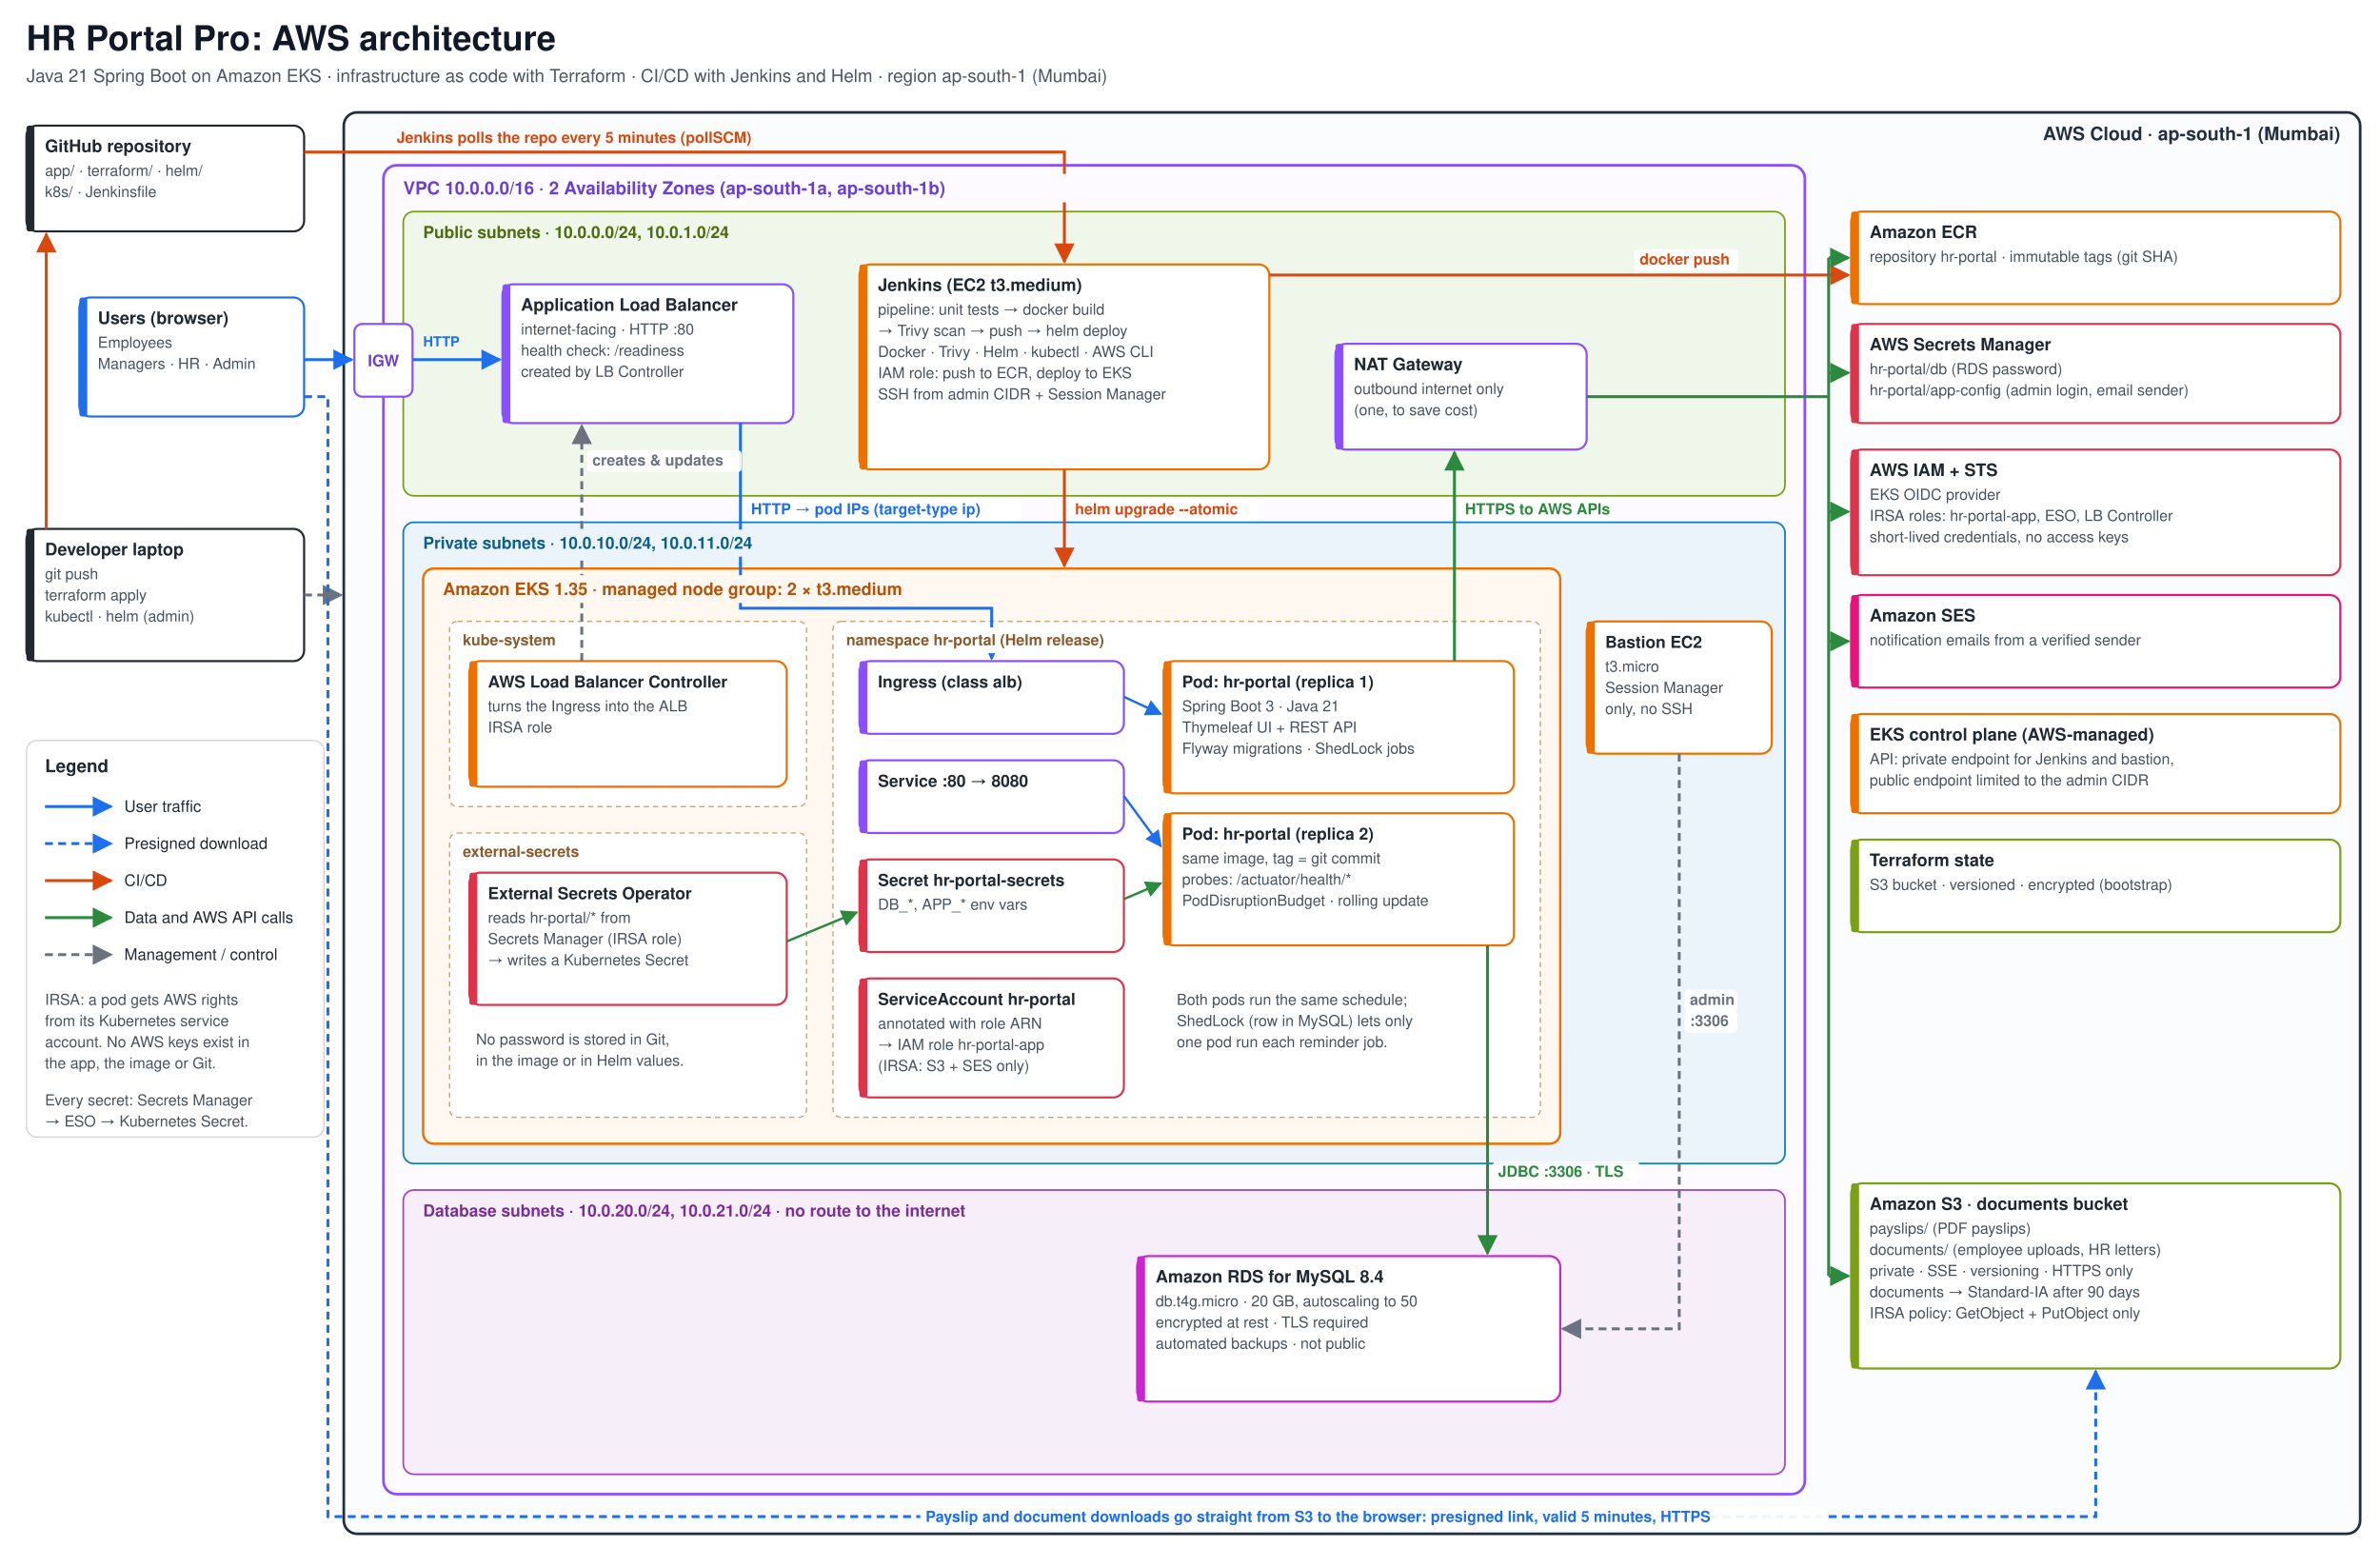
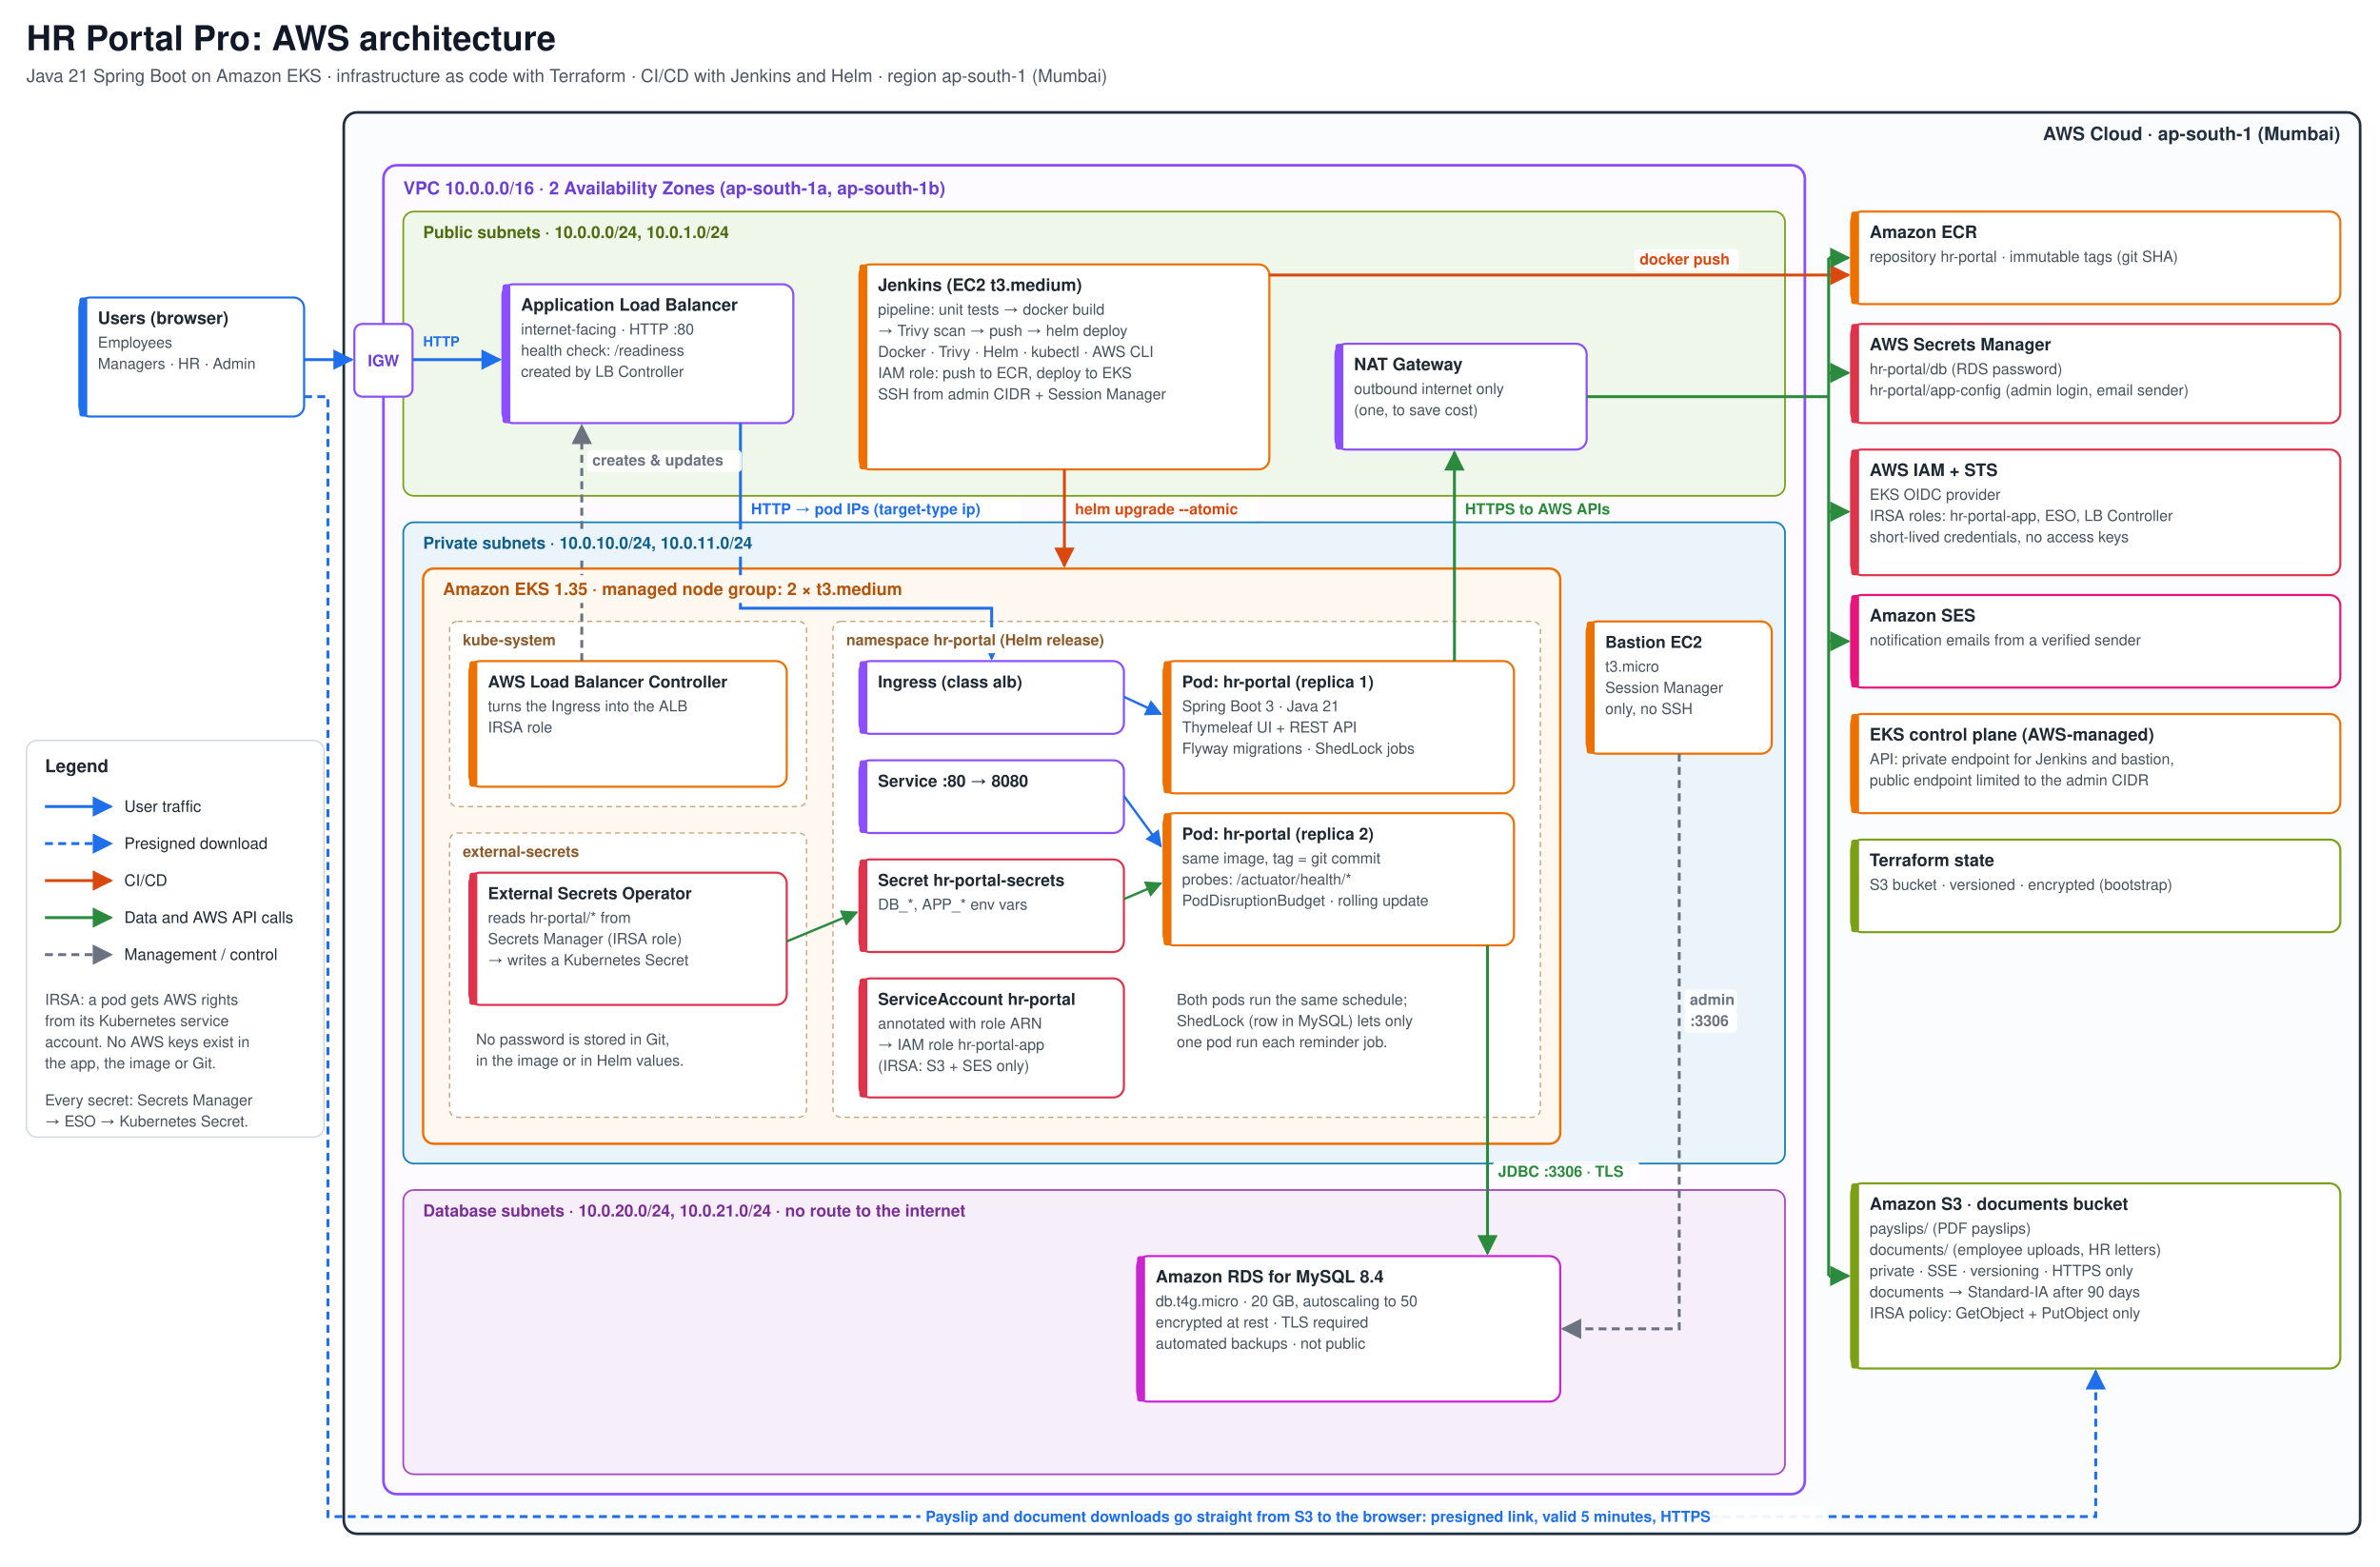
<svg xmlns="http://www.w3.org/2000/svg" width="1800" height="1185" viewBox="0 0 1800 1185" font-family="Helvetica, Arial, sans-serif">
  <defs>
    <marker id="a-user" viewBox="0 0 10 10" refX="9" refY="5" markerWidth="7" markerHeight="7" orient="auto-start-reverse">
      <path d="M0 0 L10 5 L0 10 z" fill="#1f6feb" />
    </marker>
    <marker id="a-ci" viewBox="0 0 10 10" refX="9" refY="5" markerWidth="7" markerHeight="7" orient="auto-start-reverse">
      <path d="M0 0 L10 5 L0 10 z" fill="#d9480f" />
    </marker>
    <marker id="a-data" viewBox="0 0 10 10" refX="9" refY="5" markerWidth="7" markerHeight="7" orient="auto-start-reverse">
      <path d="M0 0 L10 5 L0 10 z" fill="#2b8a3e" />
    </marker>
    <marker id="a-mgmt" viewBox="0 0 10 10" refX="9" refY="5" markerWidth="7" markerHeight="7" orient="auto-start-reverse">
      <path d="M0 0 L10 5 L0 10 z" fill="#6b7280" />
    </marker>
  </defs>
  <rect x="0" y="0" width="1800" height="1185" rx="0" fill="#ffffff" stroke="#ffffff" stroke-width="0" />
  <text x="20" y="38" font-size="26" font-weight="bold" fill="#111827" text-anchor="start">HR Portal Pro: AWS architecture</text>
  <text x="20" y="62" font-size="13.5" font-weight="normal" fill="#4b5563" text-anchor="start">Java 21 Spring Boot on Amazon EKS · infrastructure as code with Terraform · CI/CD with Jenkins and Helm · region ap-south-1 (Mumbai)</text>
  <rect x="260" y="85" width="1525" height="1075" rx="10" fill="#fbfcfd" stroke="#232F3E" stroke-width="2" />
  <text x="1770" y="106" font-size="14" font-weight="bold" fill="#232F3E" text-anchor="end">AWS Cloud · ap-south-1 (Mumbai)</text>
  <rect x="290" y="125" width="1075" height="1005" rx="10" fill="#fdfbff" stroke="#8C4FFF" stroke-width="2" />
  <rect x="305" y="160" width="1045" height="215" rx="8" fill="#eef7ea" stroke="#7AA116" stroke-width="1.3" />
  <rect x="305" y="395" width="1045" height="485" rx="8" fill="#eaf4fa" stroke="#147EBA" stroke-width="1.3" />
  <rect x="305" y="900" width="1045" height="215" rx="8" fill="#f6effa" stroke="#a24bc0" stroke-width="1.3" />
  <rect x="380" y="215" width="220" height="105" rx="8" fill="#ffffff" stroke="#8C4FFF" stroke-width="1.6" />
  <rect x="380" y="215" width="6" height="105" rx="2" fill="#8C4FFF" />
  <text x="394" y="235" font-size="13" font-weight="bold" fill="#1f2933" text-anchor="start">Application Load Balancer</text>
  <text x="394" y="253" font-size="11.5" font-weight="normal" fill="#46525e" text-anchor="start">internet-facing · HTTP :80</text>
  <text x="394" y="269" font-size="11.5" font-weight="normal" fill="#46525e" text-anchor="start">health check: /readiness</text>
  <text x="394" y="285" font-size="11.5" font-weight="normal" fill="#46525e" text-anchor="start">created by LB Controller</text>
  <rect x="650" y="200" width="310" height="155" rx="8" fill="#ffffff" stroke="#ED7100" stroke-width="1.6" />
  <rect x="650" y="200" width="6" height="155" rx="2" fill="#ED7100" />
  <text x="664" y="220" font-size="13" font-weight="bold" fill="#1f2933" text-anchor="start">Jenkins (EC2 t3.medium)</text>
  <text x="664" y="238" font-size="11.5" font-weight="normal" fill="#46525e" text-anchor="start">pipeline: unit tests → docker build</text>
  <text x="664" y="254" font-size="11.5" font-weight="normal" fill="#46525e" text-anchor="start">→ Trivy scan → push → helm deploy</text>
  <text x="664" y="270" font-size="11.5" font-weight="normal" fill="#46525e" text-anchor="start">Docker · Trivy · Helm · kubectl · AWS CLI</text>
  <text x="664" y="286" font-size="11.5" font-weight="normal" fill="#46525e" text-anchor="start">IAM role: push to ECR, deploy to EKS</text>
  <text x="664" y="302" font-size="11.5" font-weight="normal" fill="#46525e" text-anchor="start">SSH from admin CIDR + Session Manager</text>
  <rect x="1010" y="260" width="190" height="80" rx="8" fill="#ffffff" stroke="#8C4FFF" stroke-width="1.6" />
  <rect x="1010" y="260" width="6" height="80" rx="2" fill="#8C4FFF" />
  <text x="1024" y="280" font-size="13" font-weight="bold" fill="#1f2933" text-anchor="start">NAT Gateway</text>
  <text x="1024" y="298" font-size="11.5" font-weight="normal" fill="#46525e" text-anchor="start">outbound internet only</text>
  <text x="1024" y="314" font-size="11.5" font-weight="normal" fill="#46525e" text-anchor="start">(one, to save cost)</text>
  <rect x="268" y="245" width="44" height="55" rx="6" fill="#ffffff" stroke="#8C4FFF" stroke-width="1.6" />
  <text x="290" y="277" font-size="12" font-weight="bold" fill="#6b3fd4" text-anchor="middle">IGW</text>
  <rect x="320" y="430" width="860" height="435" rx="8" fill="#fff8f0" stroke="#ED7100" stroke-width="1.8" />
  <rect x="340" y="470" width="270" height="140" rx="6" fill="#ffffff" stroke="#c9a37a" stroke-width="1" stroke-dasharray="4 3" />
  <rect x="355" y="500" width="240" height="95" rx="8" fill="#ffffff" stroke="#ED7100" stroke-width="1.6" />
  <rect x="355" y="500" width="6" height="95" rx="2" fill="#ED7100" />
  <text x="369" y="520" font-size="12.5" font-weight="bold" fill="#1f2933" text-anchor="start">AWS Load Balancer Controller</text>
  <text x="369" y="538" font-size="11.5" font-weight="normal" fill="#46525e" text-anchor="start">turns the Ingress into the ALB</text>
  <text x="369" y="554" font-size="11.5" font-weight="normal" fill="#46525e" text-anchor="start">IRSA role</text>
  <rect x="340" y="630" width="270" height="215" rx="6" fill="#ffffff" stroke="#c9a37a" stroke-width="1" stroke-dasharray="4 3" />
  <text x="350" y="648" font-size="11.5" font-weight="bold" fill="#8a5a2b" text-anchor="start">external-secrets</text>
  <rect x="355" y="660" width="240" height="100" rx="8" fill="#ffffff" stroke="#DD344C" stroke-width="1.6" />
  <rect x="355" y="660" width="6" height="100" rx="2" fill="#DD344C" />
  <text x="369" y="680" font-size="12.5" font-weight="bold" fill="#1f2933" text-anchor="start">External Secrets Operator</text>
  <text x="369" y="698" font-size="11.5" font-weight="normal" fill="#46525e" text-anchor="start">reads hr-portal/* from</text>
  <text x="369" y="714" font-size="11.5" font-weight="normal" fill="#46525e" text-anchor="start">Secrets Manager (IRSA role)</text>
  <text x="369" y="730" font-size="11.5" font-weight="normal" fill="#46525e" text-anchor="start">→ writes a Kubernetes Secret</text>
  <text x="360" y="790" font-size="11.5" font-weight="normal" fill="#46525e" text-anchor="start">No password is stored in Git,</text>
  <text x="360" y="806" font-size="11.5" font-weight="normal" fill="#46525e" text-anchor="start">in the image or in Helm values.</text>
  <rect x="630" y="470" width="535" height="375" rx="6" fill="#ffffff" stroke="#c9a37a" stroke-width="1" stroke-dasharray="4 3" />
  <rect x="650" y="500" width="200" height="55" rx="8" fill="#ffffff" stroke="#8C4FFF" stroke-width="1.6" />
  <rect x="650" y="500" width="6" height="55" rx="2" fill="#8C4FFF" />
  <text x="664" y="520" font-size="12.5" font-weight="bold" fill="#1f2933" text-anchor="start">Ingress (class alb)</text>
  <rect x="650" y="575" width="200" height="55" rx="8" fill="#ffffff" stroke="#8C4FFF" stroke-width="1.6" />
  <rect x="650" y="575" width="6" height="55" rx="2" fill="#8C4FFF" />
  <text x="664" y="595" font-size="12.5" font-weight="bold" fill="#1f2933" text-anchor="start">Service :80 → 8080</text>
  <rect x="650" y="650" width="200" height="70" rx="8" fill="#ffffff" stroke="#DD344C" stroke-width="1.6" />
  <rect x="650" y="650" width="6" height="70" rx="2" fill="#DD344C" />
  <text x="664" y="670" font-size="12.5" font-weight="bold" fill="#1f2933" text-anchor="start">Secret hr-portal-secrets</text>
  <text x="664" y="688" font-size="11.5" font-weight="normal" fill="#46525e" text-anchor="start">DB_*, APP_* env vars</text>
  <rect x="650" y="740" width="200" height="90" rx="8" fill="#ffffff" stroke="#DD344C" stroke-width="1.6" />
  <rect x="650" y="740" width="6" height="90" rx="2" fill="#DD344C" />
  <text x="664" y="760" font-size="12.5" font-weight="bold" fill="#1f2933" text-anchor="start">ServiceAccount hr-portal</text>
  <text x="664" y="778" font-size="11.5" font-weight="normal" fill="#46525e" text-anchor="start">annotated with role ARN</text>
  <text x="664" y="794" font-size="11.5" font-weight="normal" fill="#46525e" text-anchor="start">→ IAM role hr-portal-app</text>
  <text x="664" y="810" font-size="11.5" font-weight="normal" fill="#46525e" text-anchor="start">(IRSA: S3 + SES only)</text>
  <rect x="880" y="500" width="265" height="100" rx="8" fill="#ffffff" stroke="#ED7100" stroke-width="1.6" />
  <rect x="880" y="500" width="6" height="100" rx="2" fill="#ED7100" />
  <text x="894" y="520" font-size="12.5" font-weight="bold" fill="#1f2933" text-anchor="start">Pod: hr-portal (replica 1)</text>
  <text x="894" y="538" font-size="11.5" font-weight="normal" fill="#46525e" text-anchor="start">Spring Boot 3 · Java 21</text>
  <text x="894" y="554" font-size="11.5" font-weight="normal" fill="#46525e" text-anchor="start">Thymeleaf UI + REST API</text>
  <text x="894" y="570" font-size="11.5" font-weight="normal" fill="#46525e" text-anchor="start">Flyway migrations · ShedLock jobs</text>
  <rect x="880" y="615" width="265" height="100" rx="8" fill="#ffffff" stroke="#ED7100" stroke-width="1.6" />
  <rect x="880" y="615" width="6" height="100" rx="2" fill="#ED7100" />
  <text x="894" y="635" font-size="12.5" font-weight="bold" fill="#1f2933" text-anchor="start">Pod: hr-portal (replica 2)</text>
  <text x="894" y="653" font-size="11.5" font-weight="normal" fill="#46525e" text-anchor="start">same image, tag = git commit</text>
  <text x="894" y="669" font-size="11.5" font-weight="normal" fill="#46525e" text-anchor="start">probes: /actuator/health/*</text>
  <text x="894" y="685" font-size="11.5" font-weight="normal" fill="#46525e" text-anchor="start">PodDisruptionBudget · rolling update</text>
  <text x="890" y="760" font-size="11.5" font-weight="normal" fill="#46525e" text-anchor="start">Both pods run the same schedule;</text>
  <text x="890" y="776" font-size="11.5" font-weight="normal" fill="#46525e" text-anchor="start">ShedLock (row in MySQL) lets only</text>
  <text x="890" y="792" font-size="11.5" font-weight="normal" fill="#46525e" text-anchor="start">one pod run each reminder job.</text>
  <rect x="1200" y="470" width="140" height="100" rx="8" fill="#ffffff" stroke="#ED7100" stroke-width="1.6" />
  <rect x="1200" y="470" width="6" height="100" rx="2" fill="#ED7100" />
  <text x="1214" y="490" font-size="12.5" font-weight="bold" fill="#1f2933" text-anchor="start">Bastion EC2</text>
  <text x="1214" y="508" font-size="11.5" font-weight="normal" fill="#46525e" text-anchor="start">t3.micro</text>
  <text x="1214" y="524" font-size="11.5" font-weight="normal" fill="#46525e" text-anchor="start">Session Manager</text>
  <text x="1214" y="540" font-size="11.5" font-weight="normal" fill="#46525e" text-anchor="start">only, no SSH</text>
  <rect x="860" y="950" width="320" height="110" rx="8" fill="#ffffff" stroke="#C925D1" stroke-width="1.6" />
  <rect x="860" y="950" width="6" height="110" rx="2" fill="#C925D1" />
  <text x="874" y="970" font-size="13" font-weight="bold" fill="#1f2933" text-anchor="start">Amazon RDS for MySQL 8.4</text>
  <text x="874" y="988" font-size="11.5" font-weight="normal" fill="#46525e" text-anchor="start">db.t4g.micro · 20 GB, autoscaling to 50</text>
  <text x="874" y="1004" font-size="11.5" font-weight="normal" fill="#46525e" text-anchor="start">encrypted at rest · TLS required</text>
  <text x="874" y="1020" font-size="11.5" font-weight="normal" fill="#46525e" text-anchor="start">automated backups · not public</text>
  <rect x="1400" y="160" width="370" height="70" rx="8" fill="#ffffff" stroke="#ED7100" stroke-width="1.6" />
  <rect x="1400" y="160" width="6" height="70" rx="2" fill="#ED7100" />
  <text x="1414" y="180" font-size="13" font-weight="bold" fill="#1f2933" text-anchor="start">Amazon ECR</text>
  <text x="1414" y="198" font-size="11.5" font-weight="normal" fill="#46525e" text-anchor="start">repository hr-portal · immutable tags (git SHA)</text>
  <rect x="1400" y="245" width="370" height="75" rx="8" fill="#ffffff" stroke="#DD344C" stroke-width="1.6" />
  <rect x="1400" y="245" width="6" height="75" rx="2" fill="#DD344C" />
  <text x="1414" y="265" font-size="13" font-weight="bold" fill="#1f2933" text-anchor="start">AWS Secrets Manager</text>
  <text x="1414" y="283" font-size="11.5" font-weight="normal" fill="#46525e" text-anchor="start">hr-portal/db (RDS password)</text>
  <text x="1414" y="299" font-size="11.5" font-weight="normal" fill="#46525e" text-anchor="start">hr-portal/app-config (admin login, email sender)</text>
  <rect x="1400" y="340" width="370" height="95" rx="8" fill="#ffffff" stroke="#DD344C" stroke-width="1.6" />
  <rect x="1400" y="340" width="6" height="95" rx="2" fill="#DD344C" />
  <text x="1414" y="360" font-size="13" font-weight="bold" fill="#1f2933" text-anchor="start">AWS IAM + STS</text>
  <text x="1414" y="378" font-size="11.5" font-weight="normal" fill="#46525e" text-anchor="start">EKS OIDC provider</text>
  <text x="1414" y="394" font-size="11.5" font-weight="normal" fill="#46525e" text-anchor="start">IRSA roles: hr-portal-app, ESO, LB Controller</text>
  <text x="1414" y="410" font-size="11.5" font-weight="normal" fill="#46525e" text-anchor="start">short-lived credentials, no access keys</text>
  <rect x="1400" y="450" width="370" height="70" rx="8" fill="#ffffff" stroke="#E7157B" stroke-width="1.6" />
  <rect x="1400" y="450" width="6" height="70" rx="2" fill="#E7157B" />
  <text x="1414" y="470" font-size="13" font-weight="bold" fill="#1f2933" text-anchor="start">Amazon SES</text>
  <text x="1414" y="488" font-size="11.5" font-weight="normal" fill="#46525e" text-anchor="start">notification emails from a verified sender</text>
  <rect x="1400" y="540" width="370" height="75" rx="8" fill="#ffffff" stroke="#ED7100" stroke-width="1.6" />
  <rect x="1400" y="540" width="6" height="75" rx="2" fill="#ED7100" />
  <text x="1414" y="560" font-size="13" font-weight="bold" fill="#1f2933" text-anchor="start">EKS control plane (AWS-managed)</text>
  <text x="1414" y="578" font-size="11.5" font-weight="normal" fill="#46525e" text-anchor="start">API: private endpoint for Jenkins and bastion,</text>
  <text x="1414" y="594" font-size="11.5" font-weight="normal" fill="#46525e" text-anchor="start">public endpoint limited to the admin CIDR</text>
  <rect x="1400" y="635" width="370" height="70" rx="8" fill="#ffffff" stroke="#7AA116" stroke-width="1.6" />
  <rect x="1400" y="635" width="6" height="70" rx="2" fill="#7AA116" />
  <text x="1414" y="655" font-size="13" font-weight="bold" fill="#1f2933" text-anchor="start">Terraform state</text>
  <text x="1414" y="673" font-size="11.5" font-weight="normal" fill="#46525e" text-anchor="start">S3 bucket · versioned · encrypted (bootstrap)</text>
  <rect x="1400" y="895" width="370" height="140" rx="8" fill="#ffffff" stroke="#7AA116" stroke-width="1.6" />
  <rect x="1400" y="895" width="6" height="140" rx="2" fill="#7AA116" />
  <text x="1414" y="915" font-size="13" font-weight="bold" fill="#1f2933" text-anchor="start">Amazon S3 · documents bucket</text>
  <text x="1414" y="933" font-size="11.5" font-weight="normal" fill="#46525e" text-anchor="start">payslips/ (PDF payslips)</text>
  <text x="1414" y="949" font-size="11.5" font-weight="normal" fill="#46525e" text-anchor="start">documents/ (employee uploads, HR letters)</text>
  <text x="1414" y="965" font-size="11.5" font-weight="normal" fill="#46525e" text-anchor="start">private · SSE · versioning · HTTPS only</text>
  <text x="1414" y="981" font-size="11.5" font-weight="normal" fill="#46525e" text-anchor="start">documents → Standard-IA after 90 days</text>
  <text x="1414" y="997" font-size="11.5" font-weight="normal" fill="#46525e" text-anchor="start">IRSA policy: GetObject + PutObject only</text>
-   <rect x="20" y="95" width="210" height="80" rx="8" fill="#ffffff" stroke="#24292f" stroke-width="1.6" />
-   <rect x="20" y="95" width="6" height="80" rx="2" fill="#24292f" />
-   <text x="34" y="115" font-size="13" font-weight="bold" fill="#1f2933" text-anchor="start">GitHub repository</text>
-   <text x="34" y="133" font-size="11.5" font-weight="normal" fill="#46525e" text-anchor="start">app/ · terraform/ · helm/</text>
-   <text x="34" y="149" font-size="11.5" font-weight="normal" fill="#46525e" text-anchor="start">k8s/ · Jenkinsfile</text>
  <rect x="60" y="225" width="170" height="90" rx="8" fill="#ffffff" stroke="#1f6feb" stroke-width="1.6" />
  <rect x="60" y="225" width="6" height="90" rx="2" fill="#1f6feb" />
  <text x="74" y="245" font-size="13" font-weight="bold" fill="#1f2933" text-anchor="start">Users (browser)</text>
  <text x="74" y="263" font-size="11.5" font-weight="normal" fill="#46525e" text-anchor="start">Employees</text>
  <text x="74" y="279" font-size="11.5" font-weight="normal" fill="#46525e" text-anchor="start">Managers · HR · Admin</text>
-   <rect x="20" y="400" width="210" height="100" rx="8" fill="#ffffff" stroke="#24292f" stroke-width="1.6" />
-   <rect x="20" y="400" width="6" height="100" rx="2" fill="#24292f" />
-   <text x="34" y="420" font-size="13" font-weight="bold" fill="#1f2933" text-anchor="start">Developer laptop</text>
-   <text x="34" y="438" font-size="11.5" font-weight="normal" fill="#46525e" text-anchor="start">git push</text>
-   <text x="34" y="454" font-size="11.5" font-weight="normal" fill="#46525e" text-anchor="start">terraform apply</text>
-   <text x="34" y="470" font-size="11.5" font-weight="normal" fill="#46525e" text-anchor="start">kubectl · helm (admin)</text>
  <rect x="20" y="560" width="225" height="300" rx="8" fill="#ffffff" stroke="#d1d5db" stroke-width="1" />
  <text x="34" y="584" font-size="13.5" font-weight="bold" fill="#1f2933" text-anchor="start">Legend</text>
  <path d="M 34 610 L 84 610" fill="none" stroke="#1f6feb" stroke-width="2.2" marker-end="url(#a-user)" />
  <text x="94" y="614" font-size="12" font-weight="normal" fill="#1f2933" text-anchor="start">User traffic</text>
  <path d="M 34 638 L 84 638" fill="none" stroke="#1f6feb" stroke-width="2.2" stroke-dasharray="6 4" marker-end="url(#a-user)" />
  <text x="94" y="642" font-size="12" font-weight="normal" fill="#1f2933" text-anchor="start">Presigned download</text>
  <path d="M 34 666 L 84 666" fill="none" stroke="#d9480f" stroke-width="2.2" marker-end="url(#a-ci)" />
  <text x="94" y="670" font-size="12" font-weight="normal" fill="#1f2933" text-anchor="start">CI/CD</text>
  <path d="M 34 694 L 84 694" fill="none" stroke="#2b8a3e" stroke-width="2.2" marker-end="url(#a-data)" />
  <text x="94" y="698" font-size="12" font-weight="normal" fill="#1f2933" text-anchor="start">Data and AWS API calls</text>
  <path d="M 34 722 L 84 722" fill="none" stroke="#6b7280" stroke-width="2.2" stroke-dasharray="6 4" marker-end="url(#a-mgmt)" />
  <text x="94" y="726" font-size="12" font-weight="normal" fill="#1f2933" text-anchor="start">Management / control</text>
  <text x="34" y="760" font-size="11.5" font-weight="normal" fill="#46525e" text-anchor="start">IRSA: a pod gets AWS rights</text>
  <text x="34" y="776" font-size="11.5" font-weight="normal" fill="#46525e" text-anchor="start">from its Kubernetes service</text>
  <text x="34" y="792" font-size="11.5" font-weight="normal" fill="#46525e" text-anchor="start">account. No AWS keys exist in</text>
  <text x="34" y="808" font-size="11.5" font-weight="normal" fill="#46525e" text-anchor="start">the app, the image or Git.</text>
  <text x="34" y="836" font-size="11.5" font-weight="normal" fill="#46525e" text-anchor="start">Every secret: Secrets Manager</text>
  <text x="34" y="852" font-size="11.5" font-weight="normal" fill="#46525e" text-anchor="start">→ ESO → Kubernetes Secret.</text>
  <path d="M 230 272 L 266 272" fill="none" stroke="#1f6feb" stroke-width="2.2" marker-end="url(#a-user)" />
  <path d="M 312 272 L 378 272" fill="none" stroke="#1f6feb" stroke-width="2.2" marker-end="url(#a-user)" />
  <text x="320" y="262" font-size="10.5" font-weight="bold" fill="#1f6feb" text-anchor="start">HTTP</text>
  <path d="M 560 320 L 560 460 L 750 460 L 750 498" fill="none" stroke="#1f6feb" stroke-width="2.2" marker-end="url(#a-user)" />
  <rect x="564" y="377.5" width="208" height="16.5" rx="3" fill="#ffffff" opacity="0.92" />
  <text x="568" y="389" font-size="11.5" font-weight="bold" fill="#1f6feb" text-anchor="start">HTTP → pod IPs (target-type ip)</text>
  <path d="M 850 527 L 878 540" fill="none" stroke="#1f6feb" stroke-width="1.8" marker-end="url(#a-user)" />
  <path d="M 850 602 L 878 640" fill="none" stroke="#1f6feb" stroke-width="1.8" marker-end="url(#a-user)" />
  <path d="M 440 500 L 440 322" fill="none" stroke="#6b7280" stroke-width="2.2" stroke-dasharray="6 4" marker-end="url(#a-mgmt)" />
  <rect x="444" y="340.5" width="117" height="16.5" rx="3" fill="#ffffff" opacity="0.92" />
  <text x="448" y="352" font-size="11.5" font-weight="bold" fill="#6b7280" text-anchor="start">creates &amp; updates</text>
-   <path d="M 230 115 L 805 115 L 805 198" fill="none" stroke="#d9480f" stroke-width="2.2" marker-end="url(#a-ci)" />
-   <text x="300" y="108" font-size="11.5" font-weight="bold" fill="#d9480f" text-anchor="start">Jenkins polls the repo every 5 minutes (pollSCM)</text>
-   <path d="M 35 400 L 35 177" fill="none" stroke="#d9480f" stroke-width="2.2" marker-end="url(#a-ci)" />
-   <path d="M 230 450 L 258 450" fill="none" stroke="#6b7280" stroke-width="2.2" stroke-dasharray="6 4" marker-end="url(#a-mgmt)" />
  <path d="M 960 208 L 1398 208" fill="none" stroke="#d9480f" stroke-width="2.2" marker-end="url(#a-ci)" />
  <rect x="1236" y="188.5" width="79" height="16.5" rx="3" fill="#ffffff" opacity="0.92" />
  <text x="1240" y="200" font-size="11.5" font-weight="bold" fill="#d9480f" text-anchor="start">docker push</text>
  <path d="M 805 355 L 805 428" fill="none" stroke="#d9480f" stroke-width="2.2" marker-end="url(#a-ci)" />
  <rect x="809" y="377.5" width="143" height="16.5" rx="3" fill="#ffffff" opacity="0.92" />
  <text x="813" y="389" font-size="11.5" font-weight="bold" fill="#d9480f" text-anchor="start">helm upgrade --atomic</text>
  <path d="M 1100 500 L 1100 342" fill="none" stroke="#2b8a3e" stroke-width="2.2" marker-end="url(#a-data)" />
  <rect x="1104" y="377.5" width="117" height="16.5" rx="3" fill="#ffffff" opacity="0.92" />
  <text x="1108" y="389" font-size="11.5" font-weight="bold" fill="#2b8a3e" text-anchor="start">HTTPS to AWS APIs</text>
  <path d="M 1200 300 L 1383 300" fill="none" stroke="#2b8a3e" stroke-width="2.2" />
  <path d="M 1383 195 L 1383 965" fill="none" stroke="#2b8a3e" stroke-width="2.2" />
  <path d="M 1383 195 L 1398 195" fill="none" stroke="#2b8a3e" stroke-width="2.2" marker-end="url(#a-data)" />
  <path d="M 1383 282 L 1398 282" fill="none" stroke="#2b8a3e" stroke-width="2.2" marker-end="url(#a-data)" />
  <path d="M 1383 387 L 1398 387" fill="none" stroke="#2b8a3e" stroke-width="2.2" marker-end="url(#a-data)" />
  <path d="M 1383 485 L 1398 485" fill="none" stroke="#2b8a3e" stroke-width="2.2" marker-end="url(#a-data)" />
  <path d="M 1383 965 L 1398 965" fill="none" stroke="#2b8a3e" stroke-width="2.2" marker-end="url(#a-data)" />
  <path d="M 595 712 L 648 690" fill="none" stroke="#2b8a3e" stroke-width="1.8" marker-end="url(#a-data)" />
  <path d="M 850 680 L 878 668" fill="none" stroke="#2b8a3e" stroke-width="1.8" marker-end="url(#a-data)" />
  <path d="M 1125 715 L 1125 948" fill="none" stroke="#2b8a3e" stroke-width="2.2" marker-end="url(#a-data)" />
  <rect x="1129" y="878.5" width="111" height="16.5" rx="3" fill="#ffffff" opacity="0.92" />
  <text x="1133" y="890" font-size="11.5" font-weight="bold" fill="#2b8a3e" text-anchor="start">JDBC :3306 · TLS</text>
  <path d="M 1270 570 L 1270 1005 L 1182 1005" fill="none" stroke="#6b7280" stroke-width="2.2" stroke-dasharray="6 4" marker-end="url(#a-mgmt)" />
  <rect x="1274" y="748.5" width="40" height="16.5" rx="3" fill="#ffffff" opacity="0.92" />
  <text x="1278" y="760" font-size="11.5" font-weight="bold" fill="#6b7280" text-anchor="start">admin</text>
  <rect x="1274" y="764.5" width="40" height="16.5" rx="3" fill="#ffffff" opacity="0.92" />
  <text x="1278" y="776" font-size="11.5" font-weight="bold" fill="#6b7280" text-anchor="start">:3306</text>
  <path d="M 230 300 L 248 300 L 248 1147 L 1585 1147 L 1585 1037" fill="none" stroke="#1f6feb" stroke-width="2.2" stroke-dasharray="6 4" marker-end="url(#a-user)" />
  <rect x="696" y="1139.5" width="684" height="16.5" rx="3" fill="#ffffff" opacity="0.92" />
  <text x="700" y="1151" font-size="11.5" font-weight="bold" fill="#1f6feb" text-anchor="start">Payslip and document downloads go straight from S3 to the browser: presigned link, valid 5 minutes, HTTPS</text>
  <rect x="300" y="131.5" width="536" height="21.5" rx="3" fill="#fdfbff" />
  <text x="305" y="147" font-size="13.5" font-weight="bold" fill="#6b3fd4" text-anchor="start">VPC 10.0.0.0/16 · 2 Availability Zones (ap-south-1a, ap-south-1b)</text>
  <rect x="315" y="165.5" width="318" height="20.5" rx="3" fill="#eef7ea" />
  <text x="320" y="180" font-size="12.5" font-weight="bold" fill="#4d6b0f" text-anchor="start">Public subnets · 10.0.0.0/24, 10.0.1.0/24</text>
  <rect x="315" y="400.5" width="340" height="20.5" rx="3" fill="#eaf4fa" />
  <text x="320" y="415" font-size="12.5" font-weight="bold" fill="#0f5f8c" text-anchor="start">Private subnets · 10.0.10.0/24, 10.0.11.0/24</text>
  <rect x="315" y="905.5" width="550" height="20.5" rx="3" fill="#f6effa" />
  <text x="320" y="920" font-size="12.5" font-weight="bold" fill="#7b2f96" text-anchor="start">Database subnets · 10.0.20.0/24, 10.0.21.0/24 · no route to the internet</text>
  <rect x="330" y="435" width="408" height="21" rx="3" fill="#fff8f0" />
  <text x="335" y="450" font-size="13" font-weight="bold" fill="#b45309" text-anchor="start">Amazon EKS 1.35 · managed node group: 2 × t3.medium</text>
  <rect x="345" y="474.5" width="86" height="19.5" rx="3" fill="#ffffff" />
  <text x="350" y="488" font-size="11.5" font-weight="bold" fill="#8a5a2b" text-anchor="start">kube-system</text>
  <rect x="635" y="474.5" width="245" height="19.5" rx="3" fill="#ffffff" />
  <text x="640" y="488" font-size="11.5" font-weight="bold" fill="#8a5a2b" text-anchor="start">namespace hr-portal (Helm release)</text>
</svg>
